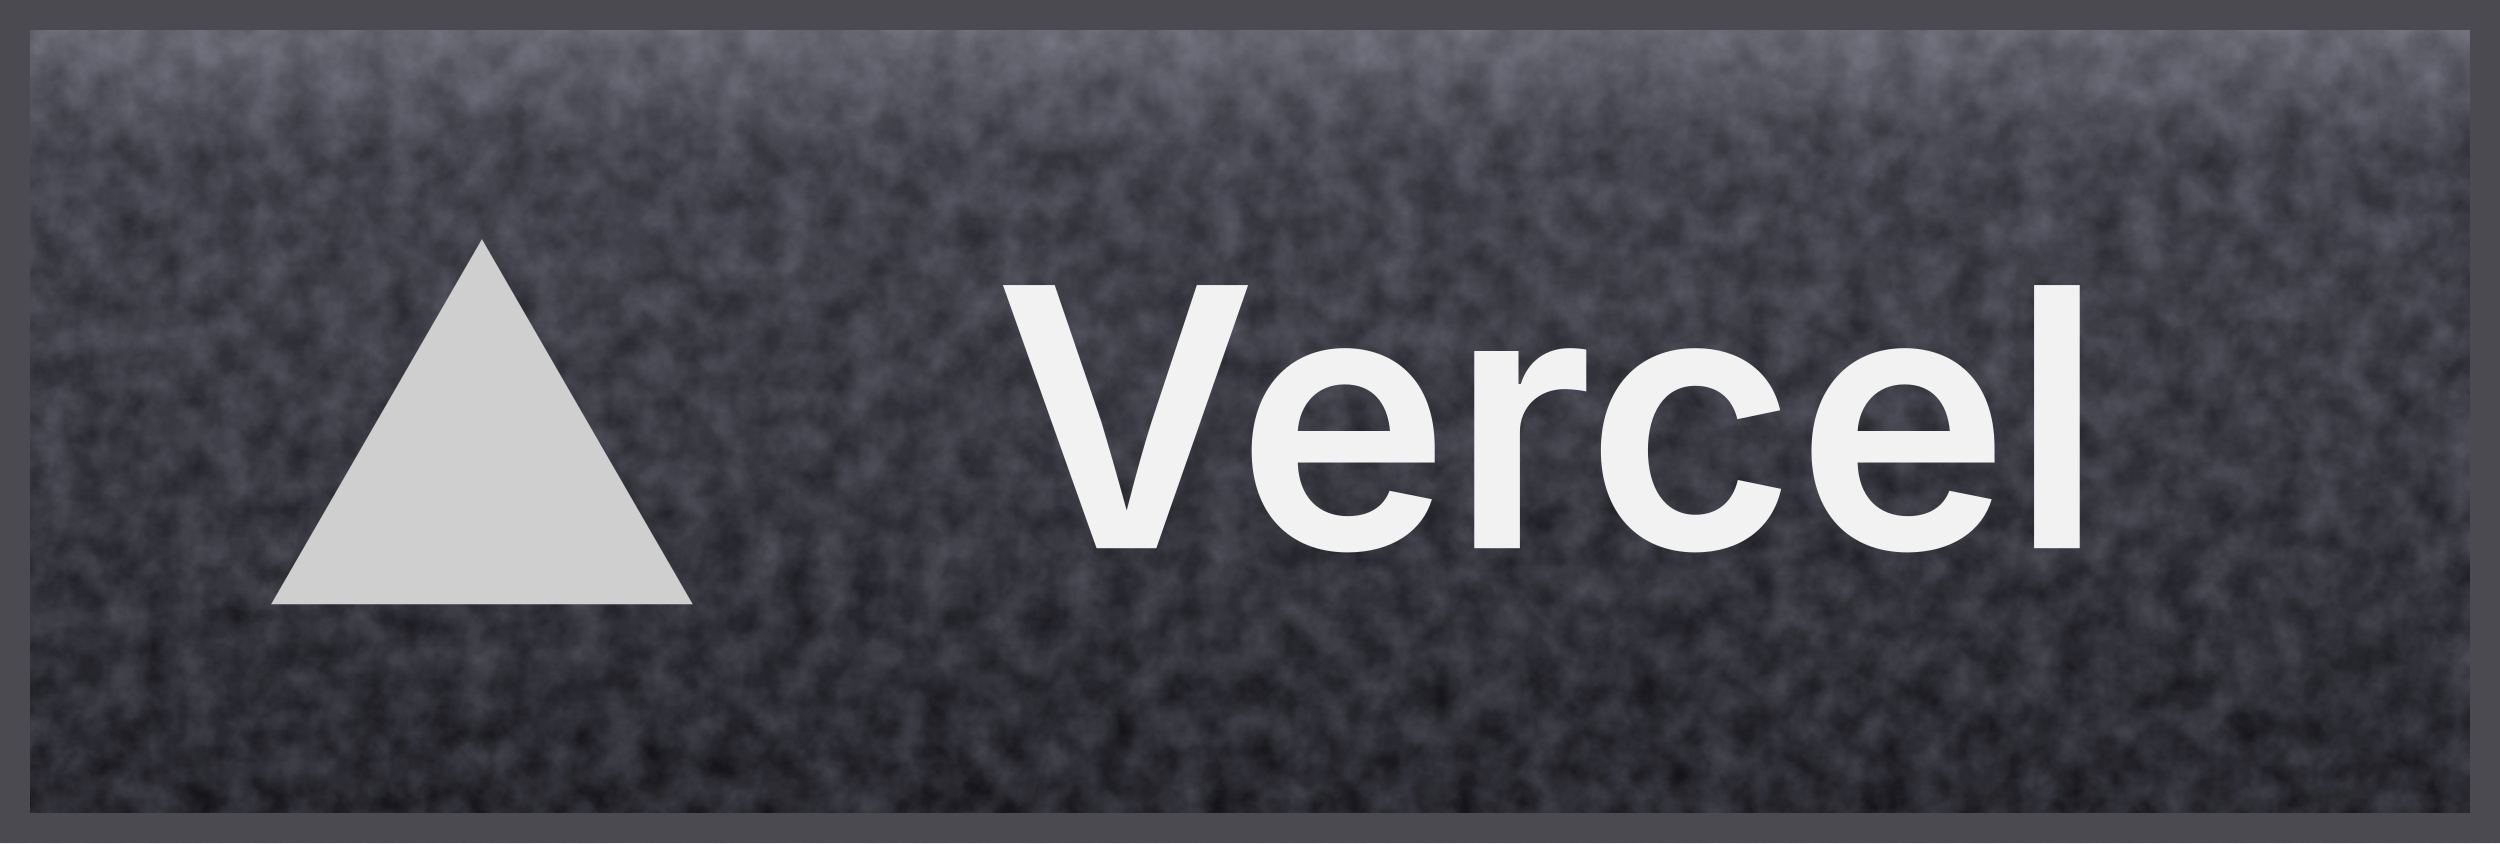
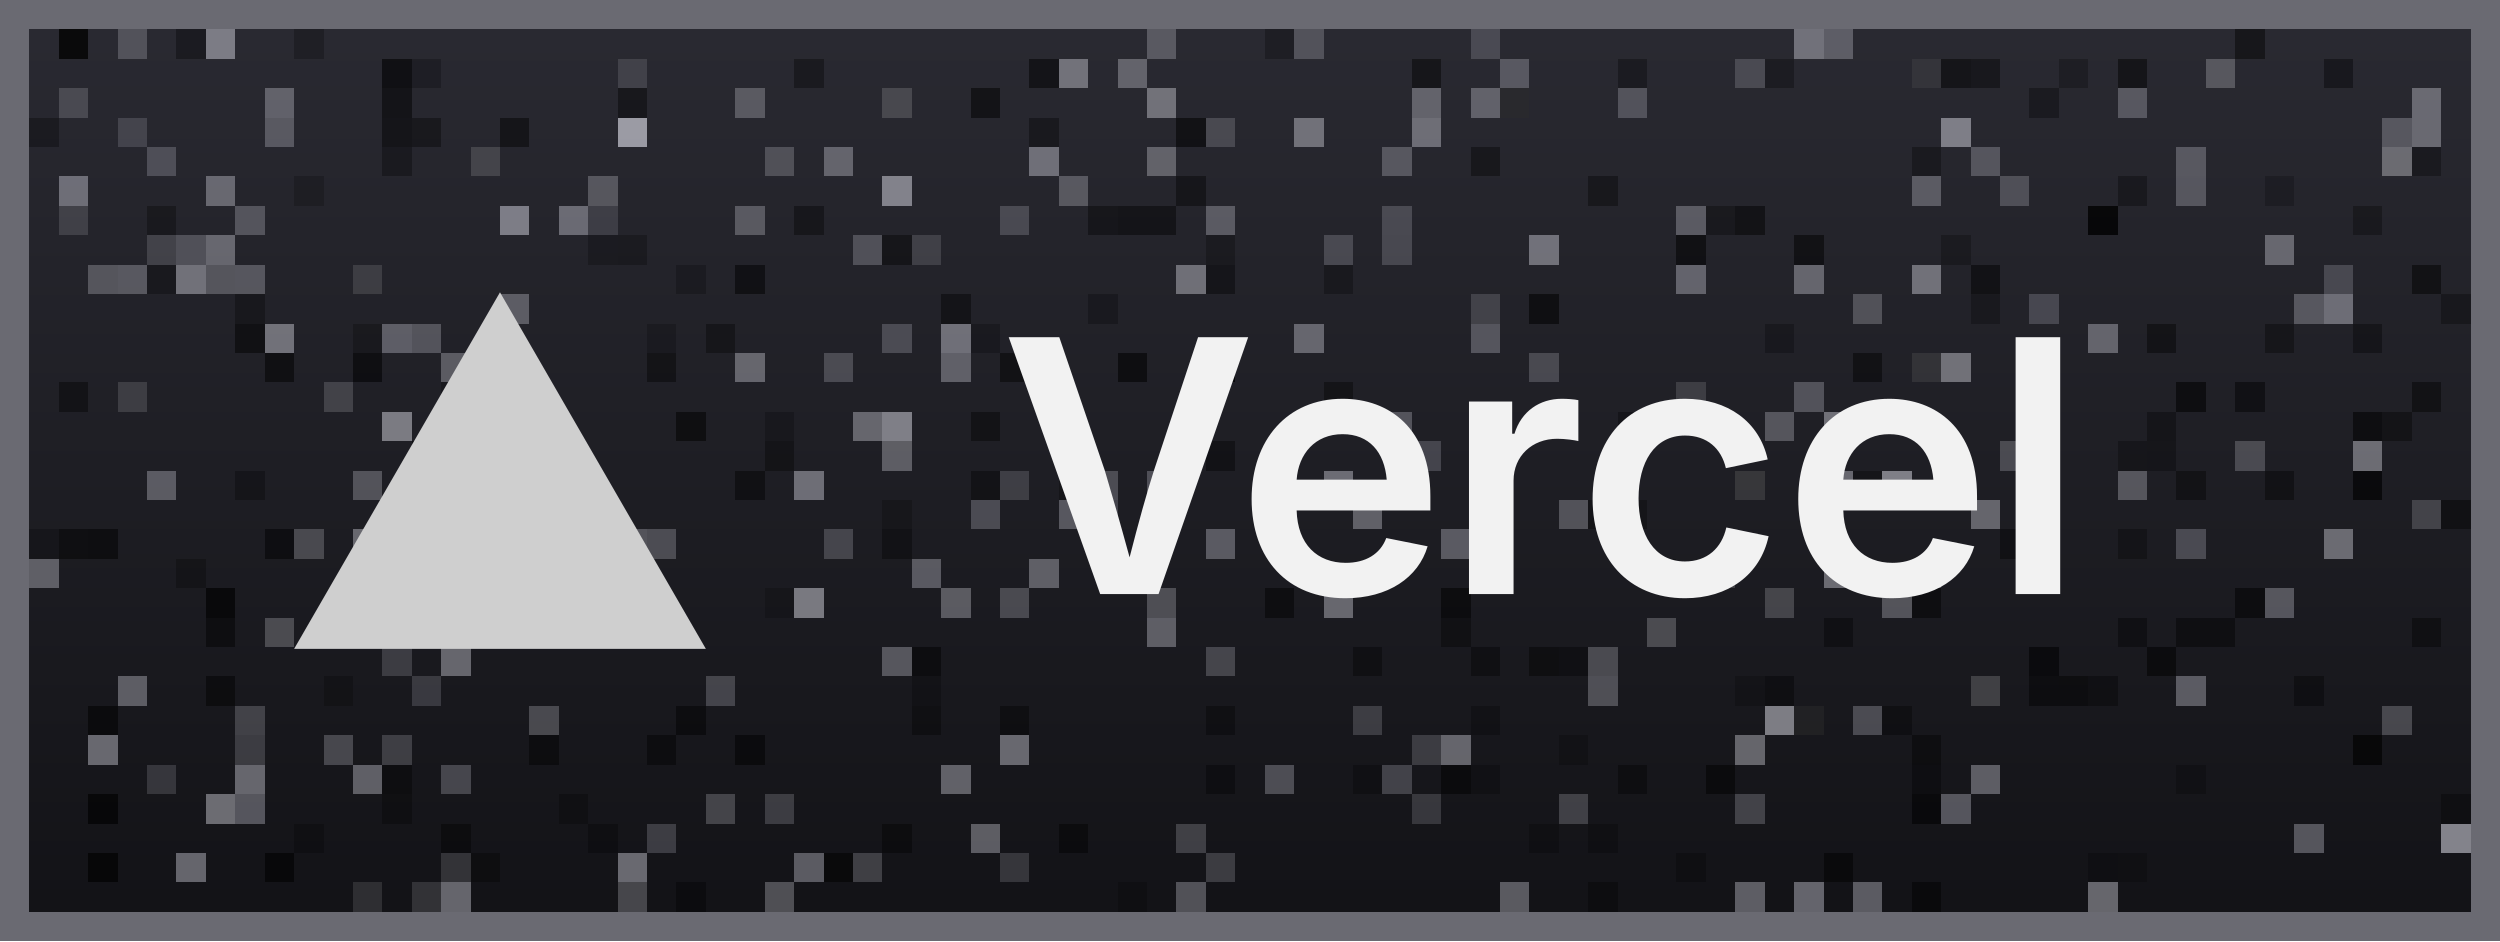
- <svg xmlns="http://www.w3.org/2000/svg" width="83" height="28" viewBox="0 0 83 28" role="img" aria-label="Vercel">
+ <svg xmlns="http://www.w3.org/2000/svg" width="85" height="32" viewBox="0 0 85 32" role="img" aria-label="Vercel">
  <defs>
    <linearGradient id="pt" x1="0" y1="0" x2="0" y2="1">
-       <stop offset="0" stop-color="#5a5a64" />
-       <stop offset="0.18" stop-color="#2a2a32" />
-       <stop offset="0.55" stop-color="#1e1e24" />
-       <stop offset="1" stop-color="#08080a" />
+       <stop offset="0" stop-color="#2a2a32" />
+       <stop offset="1" stop-color="#121216" />
    </linearGradient>
-     <filter id="gn" x="0" y="0" width="1" height="1" filterUnits="objectBoundingBox" primitiveUnits="userSpaceOnUse" color-interpolation-filters="sRGB">
-       <feTurbulence type="fractalNoise" baseFrequency="0.85" numOctaves="4" seed="4" stitchTiles="stitch" result="n" />
-       <feColorMatrix type="matrix" values="0 0 0 0 0.78  0 0 0 0 0.78  0 0 0 0 0.82  0 0 0 0.45 0" in="n" result="g" />
-       <feBlend in="SourceGraphic" in2="g" mode="overlay" />
-     </filter>
+     <clipPath id="face">
+       <rect x="0" y="0" width="85" height="32" />
+     </clipPath>
  </defs>
-   <rect x="0" y="0" width="83" height="28" shape-rendering="crispEdges" fill="url(#pt)" filter="url(#gn)" />
-   <rect x="0.5" y="0.5" width="82" height="27" fill="none" stroke="#4a4a50" shape-rendering="crispEdges" />
-   <g transform="translate(9.00 7.00) scale(0.5833)" fill="#cfcfcf">
+   <g clip-path="url(#face)" shape-rendering="crispEdges">
+     <rect x="0" y="0" width="85" height="32" fill="url(#pt)" />
+     <rect x="7" y="21" width="1" height="1" fill="#000000" opacity="0.46" />
+     <rect x="64" y="20" width="1" height="1" fill="#c8c8d2" opacity="0.33" />
+     <rect x="15" y="13" width="1" height="1" fill="#000000" opacity="0.22" />
+     <rect x="4" y="0" width="1" height="1" fill="#c8c8d2" opacity="0.33" />
+     <rect x="15" y="14" width="1" height="1" fill="#c8c8d2" opacity="0.41" />
+     <rect x="27" y="29" width="1" height="1" fill="#c8c8d2" opacity="0.25" />
+     <rect x="38" y="12" width="1" height="1" fill="#000000" opacity="0.56" />
+     <rect x="54" y="22" width="1" height="1" fill="#c8c8d2" opacity="0.28" />
+     <rect x="49" y="0" width="1" height="1" fill="#c8c8d2" opacity="0.37" />
+     <rect x="45" y="0" width="1" height="1" fill="#000000" opacity="0.44" />
+     <rect x="47" y="7" width="1" height="1" fill="#c8c8d2" opacity="0.23" />
+     <rect x="41" y="18" width="1" height="1" fill="#c8c8d2" opacity="0.36" />
+     <rect x="39" y="7" width="1" height="1" fill="#000000" opacity="0.44" />
+     <rect x="9" y="12" width="1" height="1" fill="#000000" opacity="0.50" />
+     <rect x="45" y="16" width="1" height="1" fill="#c8c8d2" opacity="0.27" />
+     <rect x="66" y="4" width="1" height="1" fill="#c8c8d2" opacity="0.40" />
+     <rect x="35" y="0" width="1" height="1" fill="#c8c8d2" opacity="0.45" />
+     <rect x="8" y="7" width="1" height="1" fill="#c8c8d2" opacity="0.29" />
+     <rect x="67" y="10" width="1" height="1" fill="#000000" opacity="0.26" />
+     <rect x="65" y="27" width="1" height="1" fill="#000000" opacity="0.55" />
+     <rect x="45" y="8" width="1" height="1" fill="#c8c8d2" opacity="0.23" />
+     <rect x="46" y="24" width="1" height="1" fill="#c8c8d2" opacity="0.21" />
+     <rect x="57" y="8" width="1" height="1" fill="#000000" opacity="0.53" />
+     <rect x="21" y="2" width="1" height="1" fill="#c8c8d2" opacity="0.16" />
+     <rect x="8" y="0" width="1" height="1" fill="#000000" opacity="0.38" />
+     <rect x="49" y="20" width="1" height="1" fill="#000000" opacity="0.52" />
+     <rect x="7" y="1" width="1" height="1" fill="#c8c8d2" opacity="0.29" />
+     <rect x="65" y="9" width="1" height="1" fill="#c8c8d2" opacity="0.47" />
+     <rect x="50" y="24" width="1" height="1" fill="#000000" opacity="0.25" />
+     <rect x="5" y="26" width="1" height="1" fill="#c8c8d2" opacity="0.18" />
+     <rect x="10" y="6" width="1" height="1" fill="#000000" opacity="0.20" />
+     <rect x="6" y="1" width="1" height="1" fill="#000000" opacity="0.33" />
+     <rect x="32" y="11" width="1" height="1" fill="#c8c8d2" opacity="0.47" />
+     <rect x="10" y="18" width="1" height="1" fill="#c8c8d2" opacity="0.26" />
+     <rect x="54" y="23" width="1" height="1" fill="#c8c8d2" opacity="0.31" />
+     <rect x="74" y="13" width="1" height="1" fill="#000000" opacity="0.56" />
+     <rect x="22" y="28" width="1" height="1" fill="#c8c8d2" opacity="0.23" />
+     <rect x="43" y="20" width="1" height="1" fill="#000000" opacity="0.48" />
+     <rect x="51" y="30" width="1" height="1" fill="#c8c8d2" opacity="0.39" />
+     <rect x="29" y="14" width="1" height="1" fill="#c8c8d2" opacity="0.42" />
+     <rect x="74" y="21" width="1" height="1" fill="#000000" opacity="0.42" />
+     <rect x="41" y="12" width="1" height="1" fill="#000000" opacity="0.23" />
+     <rect x="0" y="18" width="1" height="1" fill="#000000" opacity="0.45" />
+     <rect x="8" y="11" width="1" height="1" fill="#000000" opacity="0.49" />
+     <rect x="4" y="4" width="1" height="1" fill="#c8c8d2" opacity="0.18" />
+     <rect x="29" y="8" width="1" height="1" fill="#c8c8d2" opacity="0.27" />
+     <rect x="17" y="10" width="1" height="1" fill="#c8c8d2" opacity="0.35" />
+     <rect x="1" y="4" width="1" height="1" fill="#000000" opacity="0.31" />
+     <rect x="71" y="23" width="1" height="1" fill="#000000" opacity="0.35" />
+     <rect x="3" y="24" width="1" height="1" fill="#000000" opacity="0.54" />
+     <rect x="41" y="12" width="1" height="1" fill="#000000" opacity="0.37" />
+     <rect x="50" y="5" width="1" height="1" fill="#000000" opacity="0.38" />
+     <rect x="12" y="16" width="1" height="1" fill="#c8c8d2" opacity="0.31" />
+     <rect x="39" y="5" width="1" height="1" fill="#c8c8d2" opacity="0.37" />
+     <rect x="21" y="19" width="1" height="1" fill="#000000" opacity="0.53" />
+     <rect x="18" y="15" width="1" height="1" fill="#c8c8d2" opacity="0.36" />
+     <rect x="13" y="4" width="1" height="1" fill="#000000" opacity="0.45" />
+     <rect x="47" y="5" width="1" height="1" fill="#c8c8d2" opacity="0.30" />
+     <rect x="7" y="20" width="1" height="1" fill="#000000" opacity="0.42" />
+     <rect x="9" y="11" width="1" height="1" fill="#c8c8d2" opacity="0.48" />
+     <rect x="26" y="27" width="1" height="1" fill="#c8c8d2" opacity="0.22" />
+     <rect x="69" y="3" width="1" height="1" fill="#000000" opacity="0.33" />
+     <rect x="21" y="4" width="1" height="1" fill="#c8c8d2" opacity="0.28" />
+     <rect x="41" y="22" width="1" height="1" fill="#c8c8d2" opacity="0.25" />
+     <rect x="12" y="30" width="1" height="1" fill="#000000" opacity="0.37" />
+     <rect x="19" y="27" width="1" height="1" fill="#000000" opacity="0.25" />
+     <rect x="63" y="16" width="1" height="1" fill="#000000" opacity="0.31" />
+     <rect x="31" y="31" width="1" height="1" fill="#c8c8d2" opacity="0.40" />
+     <rect x="3" y="27" width="1" height="1" fill="#000000" opacity="0.38" />
+     <rect x="13" y="26" width="1" height="1" fill="#000000" opacity="0.38" />
+     <rect x="59" y="25" width="1" height="1" fill="#000000" opacity="0.25" />
+     <rect x="17" y="4" width="1" height="1" fill="#000000" opacity="0.46" />
+     <rect x="21" y="4" width="1" height="1" fill="#c8c8d2" opacity="0.29" />
+     <rect x="26" y="15" width="1" height="1" fill="#000000" opacity="0.35" />
+     <rect x="79" y="9" width="1" height="1" fill="#c8c8d2" opacity="0.23" />
+     <rect x="69" y="12" width="1" height="1" fill="#000000" opacity="0.51" />
+     <rect x="78" y="23" width="1" height="1" fill="#000000" opacity="0.36" />
+     <rect x="14" y="18" width="1" height="1" fill="#c8c8d2" opacity="0.41" />
+     <rect x="62" y="16" width="1" height="1" fill="#c8c8d2" opacity="0.43" />
+     <rect x="35" y="4" width="1" height="1" fill="#000000" opacity="0.35" />
+     <rect x="13" y="2" width="1" height="1" fill="#000000" opacity="0.28" />
+     <rect x="52" y="8" width="1" height="1" fill="#c8c8d2" opacity="0.47" />
+     <rect x="15" y="17" width="1" height="1" fill="#000000" opacity="0.42" />
+     <rect x="3" y="9" width="1" height="1" fill="#c8c8d2" opacity="0.30" />
+     <rect x="31" y="23" width="1" height="1" fill="#000000" opacity="0.24" />
+     <rect x="64" y="24" width="1" height="1" fill="#000000" opacity="0.33" />
+     <rect x="5" y="9" width="1" height="1" fill="#000000" opacity="0.28" />
+     <rect x="80" y="15" width="1" height="1" fill="#c8c8d2" opacity="0.46" />
+     <rect x="6" y="0" width="1" height="1" fill="#c8c8d2" opacity="0.34" />
+     <rect x="15" y="30" width="1" height="1" fill="#c8c8d2" opacity="0.17" />
+     <rect x="72" y="15" width="1" height="1" fill="#000000" opacity="0.28" />
+     <rect x="25" y="12" width="1" height="1" fill="#c8c8d2" opacity="0.41" />
+     <rect x="14" y="2" width="1" height="1" fill="#000000" opacity="0.24" />
+     <rect x="25" y="3" width="1" height="1" fill="#c8c8d2" opacity="0.31" />
+     <rect x="13" y="27" width="1" height="1" fill="#000000" opacity="0.29" />
+     <rect x="51" y="3" width="1" height="1" fill="#c8c8d2" opacity="0.23" />
+     <rect x="60" y="23" width="1" height="1" fill="#000000" opacity="0.38" />
+     <rect x="57" y="29" width="1" height="1" fill="#000000" opacity="0.25" />
+     <rect x="78" y="28" width="1" height="1" fill="#c8c8d2" opacity="0.36" />
+     <rect x="34" y="0" width="1" height="1" fill="#c8c8d2" opacity="0.35" />
+     <rect x="2" y="18" width="1" height="1" fill="#000000" opacity="0.47" />
+     <rect x="31" y="24" width="1" height="1" fill="#000000" opacity="0.35" />
+     <rect x="71" y="11" width="1" height="1" fill="#c8c8d2" opacity="0.40" />
+     <rect x="51" y="3" width="1" height="1" fill="#000000" opacity="0.46" />
+     <rect x="48" y="15" width="1" height="1" fill="#c8c8d2" opacity="0.23" />
+     <rect x="9" y="29" width="1" height="1" fill="#000000" opacity="0.38" />
+     <rect x="64" y="16" width="1" height="1" fill="#c8c8d2" opacity="0.41" />
+     <rect x="16" y="29" width="1" height="1" fill="#000000" opacity="0.32" />
+     <rect x="10" y="1" width="1" height="1" fill="#000000" opacity="0.24" />
+     <rect x="17" y="20" width="1" height="1" fill="#000000" opacity="0.49" />
+     <rect x="7" y="20" width="1" height="1" fill="#000000" opacity="0.43" />
+     <rect x="57" y="7" width="1" height="1" fill="#c8c8d2" opacity="0.33" />
+     <rect x="60" y="24" width="1" height="1" fill="#c8c8d2" opacity="0.37" />
+     <rect x="31" y="19" width="1" height="1" fill="#c8c8d2" opacity="0.36" />
+     <rect x="76" y="20" width="1" height="1" fill="#000000" opacity="0.50" />
+     <rect x="66" y="31" width="1" height="1" fill="#000000" opacity="0.27" />
+     <rect x="32" y="12" width="1" height="1" fill="#c8c8d2" opacity="0.38" />
+     <rect x="9" y="21" width="1" height="1" fill="#c8c8d2" opacity="0.28" />
+     <rect x="54" y="28" width="1" height="1" fill="#000000" opacity="0.23" />
+     <rect x="62" y="1" width="1" height="1" fill="#c8c8d2" opacity="0.33" />
+     <rect x="64" y="16" width="1" height="1" fill="#c8c8d2" opacity="0.27" />
+     <rect x="7" y="23" width="1" height="1" fill="#000000" opacity="0.48" />
+     <rect x="22" y="25" width="1" height="1" fill="#000000" opacity="0.42" />
+     <rect x="48" y="2" width="1" height="1" fill="#000000" opacity="0.45" />
+     <rect x="26" y="14" width="1" height="1" fill="#000000" opacity="0.22" />
+     <rect x="9" y="29" width="1" height="1" fill="#000000" opacity="0.32" />
+     <rect x="21" y="4" width="1" height="1" fill="#c8c8d2" opacity="0.45" />
+     <rect x="7" y="6" width="1" height="1" fill="#c8c8d2" opacity="0.41" />
+     <rect x="4" y="23" width="1" height="1" fill="#c8c8d2" opacity="0.39" />
+     <rect x="74" y="16" width="1" height="1" fill="#000000" opacity="0.38" />
+     <rect x="59" y="16" width="1" height="1" fill="#c8c8d2" opacity="0.44" />
+     <rect x="22" y="21" width="1" height="1" fill="#000000" opacity="0.20" />
+     <rect x="39" y="16" width="1" height="1" fill="#c8c8d2" opacity="0.29" />
+     <rect x="72" y="3" width="1" height="1" fill="#c8c8d2" opacity="0.30" />
+     <rect x="25" y="25" width="1" height="1" fill="#000000" opacity="0.51" />
+     <rect x="3" y="25" width="1" height="1" fill="#c8c8d2" opacity="0.46" />
+     <rect x="41" y="7" width="1" height="1" fill="#c8c8d2" opacity="0.33" />
+     <rect x="49" y="26" width="1" height="1" fill="#000000" opacity="0.50" />
+     <rect x="0" y="7" width="1" height="1" fill="#c8c8d2" opacity="0.31" />
+     <rect x="77" y="6" width="1" height="1" fill="#000000" opacity="0.21" />
+     <rect x="26" y="0" width="1" height="1" fill="#c8c8d2" opacity="0.33" />
+     <rect x="38" y="2" width="1" height="1" fill="#c8c8d2" opacity="0.37" />
+     <rect x="65" y="12" width="1" height="1" fill="#c8c8d2" opacity="0.22" />
+     <rect x="41" y="4" width="1" height="1" fill="#c8c8d2" opacity="0.21" />
+     <rect x="35" y="2" width="1" height="1" fill="#000000" opacity="0.51" />
+     <rect x="39" y="1" width="1" height="1" fill="#c8c8d2" opacity="0.30" />
+     <rect x="19" y="16" width="1" height="1" fill="#c8c8d2" opacity="0.41" />
+     <rect x="14" y="15" width="1" height="1" fill="#000000" opacity="0.49" />
+     <rect x="9" y="18" width="1" height="1" fill="#000000" opacity="0.21" />
+     <rect x="45" y="20" width="1" height="1" fill="#c8c8d2" opacity="0.44" />
+     <rect x="12" y="11" width="1" height="1" fill="#000000" opacity="0.24" />
+     <rect x="26" y="31" width="1" height="1" fill="#c8c8d2" opacity="0.45" />
+     <rect x="60" y="24" width="1" height="1" fill="#c8c8d2" opacity="0.32" />
+     <rect x="2" y="7" width="1" height="1" fill="#c8c8d2" opacity="0.17" />
+     <rect x="60" y="14" width="1" height="1" fill="#c8c8d2" opacity="0.32" />
+     <rect x="71" y="30" width="1" height="1" fill="#c8c8d2" opacity="0.46" />
+     <rect x="55" y="26" width="1" height="1" fill="#000000" opacity="0.36" />
+     <rect x="52" y="12" width="1" height="1" fill="#c8c8d2" opacity="0.24" />
+     <rect x="37" y="10" width="1" height="1" fill="#000000" opacity="0.25" />
+     <rect x="33" y="28" width="1" height="1" fill="#c8c8d2" opacity="0.40" />
+     <rect x="79" y="31" width="1" height="1" fill="#c8c8d2" opacity="0.42" />
+     <rect x="3" y="27" width="1" height="1" fill="#000000" opacity="0.43" />
+     <rect x="34" y="25" width="1" height="1" fill="#c8c8d2" opacity="0.46" />
+     <rect x="12" y="12" width="1" height="1" fill="#000000" opacity="0.55" />
+     <rect x="2" y="3" width="1" height="1" fill="#c8c8d2" opacity="0.21" />
+     <rect x="0" y="22" width="1" height="1" fill="#c8c8d2" opacity="0.38" />
+     <rect x="55" y="2" width="1" height="1" fill="#000000" opacity="0.32" />
+     <rect x="27" y="20" width="1" height="1" fill="#000000" opacity="0.51" />
+     <rect x="13" y="31" width="1" height="1" fill="#c8c8d2" opacity="0.36" />
+     <rect x="46" y="17" width="1" height="1" fill="#c8c8d2" opacity="0.39" />
+     <rect x="8" y="10" width="1" height="1" fill="#000000" opacity="0.29" />
+     <rect x="7" y="27" width="1" height="1" fill="#c8c8d2" opacity="0.34" />
+     <rect x="28" y="5" width="1" height="1" fill="#c8c8d2" opacity="0.38" />
+     <rect x="76" y="15" width="1" height="1" fill="#c8c8d2" opacity="0.26" />
+     <rect x="80" y="16" width="1" height="1" fill="#000000" opacity="0.23" />
+     <rect x="82" y="13" width="1" height="1" fill="#000000" opacity="0.44" />
+     <rect x="59" y="30" width="1" height="1" fill="#c8c8d2" opacity="0.41" />
+     <rect x="73" y="15" width="1" height="1" fill="#000000" opacity="0.29" />
+     <rect x="74" y="18" width="1" height="1" fill="#c8c8d2" opacity="0.27" />
+     <rect x="66" y="16" width="1" height="1" fill="#c8c8d2" opacity="0.28" />
+     <rect x="79" y="2" width="1" height="1" fill="#000000" opacity="0.24" />
+     <rect x="62" y="19" width="1" height="1" fill="#c8c8d2" opacity="0.46" />
+     <rect x="53" y="27" width="1" height="1" fill="#c8c8d2" opacity="0.24" />
+     <rect x="32" y="10" width="1" height="1" fill="#000000" opacity="0.42" />
+     <rect x="65" y="19" width="1" height="1" fill="#c8c8d2" opacity="0.25" />
+     <rect x="33" y="3" width="1" height="1" fill="#000000" opacity="0.50" />
+     <rect x="44" y="11" width="1" height="1" fill="#c8c8d2" opacity="0.41" />
+     <rect x="2" y="1" width="1" height="1" fill="#000000" opacity="0.52" />
+     <rect x="14" y="11" width="1" height="1" fill="#c8c8d2" opacity="0.30" />
+     <rect x="82" y="17" width="1" height="1" fill="#c8c8d2" opacity="0.22" />
+     <rect x="80" y="25" width="1" height="1" fill="#000000" opacity="0.40" />
+     <rect x="63" y="12" width="1" height="1" fill="#000000" opacity="0.46" />
+     <rect x="28" y="12" width="1" height="1" fill="#c8c8d2" opacity="0.25" />
+     <rect x="40" y="6" width="1" height="1" fill="#000000" opacity="0.40" />
+     <rect x="41" y="29" width="1" height="1" fill="#c8c8d2" opacity="0.22" />
+     <rect x="80" y="25" width="1" height="1" fill="#000000" opacity="0.45" />
+     <rect x="39" y="20" width="1" height="1" fill="#000000" opacity="0.43" />
+     <rect x="74" y="26" width="1" height="1" fill="#000000" opacity="0.22" />
+     <rect x="21" y="8" width="1" height="1" fill="#000000" opacity="0.25" />
+     <rect x="72" y="2" width="1" height="1" fill="#000000" opacity="0.47" />
+     <rect x="79" y="2" width="1" height="1" fill="#000000" opacity="0.20" />
+     <rect x="40" y="4" width="1" height="1" fill="#000000" opacity="0.55" />
+     <rect x="59" y="27" width="1" height="1" fill="#c8c8d2" opacity="0.25" />
+     <rect x="21" y="30" width="1" height="1" fill="#c8c8d2" opacity="0.28" />
+     <rect x="72" y="18" width="1" height="1" fill="#000000" opacity="0.30" />
+     <rect x="77" y="16" width="1" height="1" fill="#000000" opacity="0.39" />
+     <rect x="74" y="5" width="1" height="1" fill="#c8c8d2" opacity="0.31" />
+     <rect x="72" y="29" width="1" height="1" fill="#000000" opacity="0.22" />
+     <rect x="43" y="26" width="1" height="1" fill="#c8c8d2" opacity="0.31" />
+     <rect x="36" y="16" width="1" height="1" fill="#000000" opacity="0.28" />
+     <rect x="84" y="1" width="1" height="1" fill="#000000" opacity="0.40" />
+     <rect x="82" y="9" width="1" height="1" fill="#000000" opacity="0.28" />
+     <rect x="15" y="31" width="1" height="1" fill="#000000" opacity="0.41" />
+     <rect x="46" y="26" width="1" height="1" fill="#000000" opacity="0.27" />
+     <rect x="19" y="7" width="1" height="1" fill="#c8c8d2" opacity="0.43" />
+     <rect x="58" y="19" width="1" height="1" fill="#c8c8d2" opacity="0.43" />
+     <rect x="76" y="31" width="1" height="1" fill="#c8c8d2" opacity="0.43" />
+     <rect x="12" y="18" width="1" height="1" fill="#c8c8d2" opacity="0.44" />
+     <rect x="42" y="31" width="1" height="1" fill="#c8c8d2" opacity="0.44" />
+     <rect x="77" y="20" width="1" height="1" fill="#c8c8d2" opacity="0.34" />
+     <rect x="36" y="31" width="1" height="1" fill="#c8c8d2" opacity="0.44" />
+     <rect x="63" y="30" width="1" height="1" fill="#c8c8d2" opacity="0.40" />
+     <rect x="16" y="5" width="1" height="1" fill="#000000" opacity="0.49" />
+     <rect x="75" y="2" width="1" height="1" fill="#000000" opacity="0.55" />
+     <rect x="67" y="9" width="1" height="1" fill="#000000" opacity="0.48" />
+     <rect x="75" y="21" width="1" height="1" fill="#000000" opacity="0.41" />
+     <rect x="30" y="3" width="1" height="1" fill="#c8c8d2" opacity="0.24" />
+     <rect x="82" y="3" width="1" height="1" fill="#c8c8d2" opacity="0.41" />
+     <rect x="14" y="23" width="1" height="1" fill="#c8c8d2" opacity="0.19" />
+     <rect x="7" y="27" width="1" height="1" fill="#c8c8d2" opacity="0.46" />
+     <rect x="7" y="27" width="1" height="1" fill="#000000" opacity="0.21" />
+     <rect x="50" y="22" width="1" height="1" fill="#000000" opacity="0.37" />
+     <rect x="31" y="8" width="1" height="1" fill="#c8c8d2" opacity="0.17" />
+     <rect x="74" y="6" width="1" height="1" fill="#c8c8d2" opacity="0.30" />
+     <rect x="17" y="7" width="1" height="1" fill="#c8c8d2" opacity="0.34" />
+     <rect x="61" y="30" width="1" height="1" fill="#c8c8d2" opacity="0.45" />
+     <rect x="36" y="28" width="1" height="1" fill="#000000" opacity="0.45" />
+     <rect x="7" y="8" width="1" height="1" fill="#c8c8d2" opacity="0.22" />
+     <rect x="61" y="24" width="1" height="1" fill="#c8c8d2" opacity="0.27" />
+     <rect x="45" y="16" width="1" height="1" fill="#c8c8d2" opacity="0.26" />
+     <rect x="56" y="21" width="1" height="1" fill="#c8c8d2" opacity="0.28" />
+     <rect x="2" y="1" width="1" height="1" fill="#000000" opacity="0.51" />
+     <rect x="16" y="5" width="1" height="1" fill="#c8c8d2" opacity="0.27" />
+     <rect x="65" y="2" width="1" height="1" fill="#c8c8d2" opacity="0.18" />
+     <rect x="1" y="0" width="1" height="1" fill="#000000" opacity="0.54" />
+     <rect x="81" y="24" width="1" height="1" fill="#c8c8d2" opacity="0.27" />
+     <rect x="33" y="14" width="1" height="1" fill="#000000" opacity="0.40" />
+     <rect x="27" y="16" width="1" height="1" fill="#c8c8d2" opacity="0.47" />
+     <rect x="62" y="21" width="1" height="1" fill="#000000" opacity="0.37" />
+     <rect x="21" y="18" width="1" height="1" fill="#c8c8d2" opacity="0.32" />
+     <rect x="0" y="30" width="1" height="1" fill="#c8c8d2" opacity="0.22" />
+     <rect x="9" y="3" width="1" height="1" fill="#c8c8d2" opacity="0.36" />
+     <rect x="81" y="4" width="1" height="1" fill="#c8c8d2" opacity="0.30" />
+     <rect x="23" y="14" width="1" height="1" fill="#000000" opacity="0.53" />
+     <rect x="21" y="3" width="1" height="1" fill="#000000" opacity="0.41" />
+     <rect x="20" y="20" width="1" height="1" fill="#000000" opacity="0.27" />
+     <rect x="23" y="30" width="1" height="1" fill="#000000" opacity="0.35" />
+     <rect x="27" y="2" width="1" height="1" fill="#000000" opacity="0.35" />
+     <rect x="32" y="20" width="1" height="1" fill="#c8c8d2" opacity="0.37" />
+     <rect x="16" y="14" width="1" height="1" fill="#000000" opacity="0.31" />
+     <rect x="65" y="6" width="1" height="1" fill="#c8c8d2" opacity="0.33" />
+     <rect x="13" y="22" width="1" height="1" fill="#c8c8d2" opacity="0.20" />
+     <rect x="65" y="5" width="1" height="1" fill="#000000" opacity="0.32" />
+     <rect x="72" y="31" width="1" height="1" fill="#c8c8d2" opacity="0.45" />
+     <rect x="58" y="26" width="1" height="1" fill="#000000" opacity="0.51" />
+     <rect x="49" y="18" width="1" height="1" fill="#c8c8d2" opacity="0.36" />
+     <rect x="17" y="18" width="1" height="1" fill="#c8c8d2" opacity="0.48" />
+     <rect x="84" y="10" width="1" height="1" fill="#000000" opacity="0.47" />
+     <rect x="9" y="18" width="1" height="1" fill="#000000" opacity="0.35" />
+     <rect x="54" y="6" width="1" height="1" fill="#000000" opacity="0.36" />
+     <rect x="61" y="24" width="1" height="1" fill="#000000" opacity="0.54" />
+     <rect x="30" y="14" width="1" height="1" fill="#c8c8d2" opacity="0.20" />
+     <rect x="73" y="11" width="1" height="1" fill="#000000" opacity="0.42" />
+     <rect x="52" y="10" width="1" height="1" fill="#000000" opacity="0.55" />
+     <rect x="61" y="1" width="1" height="1" fill="#c8c8d2" opacity="0.45" />
+     <rect x="34" y="7" width="1" height="1" fill="#c8c8d2" opacity="0.23" />
+     <rect x="14" y="30" width="1" height="1" fill="#c8c8d2" opacity="0.17" />
+     <rect x="15" y="30" width="1" height="1" fill="#c8c8d2" opacity="0.34" />
+     <rect x="66" y="27" width="1" height="1" fill="#c8c8d2" opacity="0.36" />
+     <rect x="3" y="18" width="1" height="1" fill="#000000" opacity="0.50" />
+     <rect x="2" y="13" width="1" height="1" fill="#000000" opacity="0.40" />
+     <rect x="41" y="24" width="1" height="1" fill="#000000" opacity="0.33" />
+     <rect x="65" y="30" width="1" height="1" fill="#000000" opacity="0.47" />
+     <rect x="46" y="22" width="1" height="1" fill="#000000" opacity="0.36" />
+     <rect x="69" y="16" width="1" height="1" fill="#000000" opacity="0.24" />
+     <rect x="13" y="11" width="1" height="1" fill="#c8c8d2" opacity="0.36" />
+     <rect x="83" y="27" width="1" height="1" fill="#000000" opacity="0.30" />
+     <rect x="12" y="26" width="1" height="1" fill="#c8c8d2" opacity="0.41" />
+     <rect x="15" y="22" width="1" height="1" fill="#c8c8d2" opacity="0.44" />
+     <rect x="61" y="9" width="1" height="1" fill="#c8c8d2" opacity="0.40" />
+     <rect x="12" y="9" width="1" height="1" fill="#c8c8d2" opacity="0.39" />
+     <rect x="13" y="2" width="1" height="1" fill="#000000" opacity="0.43" />
+     <rect x="50" y="1" width="1" height="1" fill="#c8c8d2" opacity="0.21" />
+     <rect x="12" y="20" width="1" height="1" fill="#c8c8d2" opacity="0.24" />
+     <rect x="83" y="17" width="1" height="1" fill="#000000" opacity="0.42" />
+     <rect x="9" y="4" width="1" height="1" fill="#c8c8d2" opacity="0.31" />
+     <rect x="53" y="17" width="1" height="1" fill="#c8c8d2" opacity="0.44" />
+     <rect x="48" y="3" width="1" height="1" fill="#c8c8d2" opacity="0.37" />
+     <rect x="13" y="5" width="1" height="1" fill="#000000" opacity="0.31" />
+     <rect x="59" y="23" width="1" height="1" fill="#000000" opacity="0.21" />
+     <rect x="33" y="11" width="1" height="1" fill="#000000" opacity="0.23" />
+     <rect x="65" y="26" width="1" height="1" fill="#000000" opacity="0.34" />
+     <rect x="60" y="2" width="1" height="1" fill="#000000" opacity="0.29" />
+     <rect x="67" y="2" width="1" height="1" fill="#000000" opacity="0.39" />
+     <rect x="67" y="23" width="1" height="1" fill="#c8c8d2" opacity="0.46" />
+     <rect x="10" y="28" width="1" height="1" fill="#000000" opacity="0.23" />
+     <rect x="44" y="1" width="1" height="1" fill="#c8c8d2" opacity="0.26" />
+     <rect x="12" y="9" width="1" height="1" fill="#000000" opacity="0.38" />
+     <rect x="61" y="8" width="1" height="1" fill="#000000" opacity="0.51" />
+     <rect x="6" y="8" width="1" height="1" fill="#c8c8d2" opacity="0.27" />
+     <rect x="20" y="6" width="1" height="1" fill="#c8c8d2" opacity="0.45" />
+     <rect x="84" y="6" width="1" height="1" fill="#c8c8d2" opacity="0.24" />
+     <rect x="15" y="17" width="1" height="1" fill="#000000" opacity="0.37" />
+     <rect x="22" y="11" width="1" height="1" fill="#000000" opacity="0.21" />
+     <rect x="68" y="0" width="1" height="1" fill="#c8c8d2" opacity="0.41" />
+     <rect x="58" y="7" width="1" height="1" fill="#000000" opacity="0.31" />
+     <rect x="81" y="5" width="1" height="1" fill="#000000" opacity="0.28" />
+     <rect x="45" y="9" width="1" height="1" fill="#000000" opacity="0.28" />
+     <rect x="30" y="14" width="1" height="1" fill="#c8c8d2" opacity="0.46" />
+     <rect x="41" y="9" width="1" height="1" fill="#000000" opacity="0.39" />
+     <rect x="35" y="5" width="1" height="1" fill="#c8c8d2" opacity="0.45" />
+     <rect x="67" y="26" width="1" height="1" fill="#c8c8d2" opacity="0.40" />
+     <rect x="21" y="21" width="1" height="1" fill="#c8c8d2" opacity="0.28" />
+     <rect x="30" y="18" width="1" height="1" fill="#000000" opacity="0.36" />
+     <rect x="80" y="16" width="1" height="1" fill="#000000" opacity="0.55" />
+     <rect x="1" y="19" width="1" height="1" fill="#c8c8d2" opacity="0.39" />
+     <rect x="44" y="0" width="1" height="1" fill="#c8c8d2" opacity="0.43" />
+     <rect x="57" y="13" width="1" height="1" fill="#c8c8d2" opacity="0.17" />
+     <rect x="69" y="22" width="1" height="1" fill="#000000" opacity="0.54" />
+     <rect x="60" y="11" width="1" height="1" fill="#000000" opacity="0.26" />
+     <rect x="78" y="10" width="1" height="1" fill="#c8c8d2" opacity="0.32" />
+     <rect x="39" y="20" width="1" height="1" fill="#c8c8d2" opacity="0.34" />
+     <rect x="30" y="3" width="1" height="1" fill="#c8c8d2" opacity="0.18" />
+     <rect x="56" y="19" width="1" height="1" fill="#000000" opacity="0.31" />
+     <rect x="30" y="15" width="1" height="1" fill="#c8c8d2" opacity="0.37" />
+     <rect x="84" y="17" width="1" height="1" fill="#c8c8d2" opacity="0.25" />
+     <rect x="26" y="5" width="1" height="1" fill="#c8c8d2" opacity="0.26" />
+     <rect x="70" y="31" width="1" height="1" fill="#000000" opacity="0.27" />
+     <rect x="26" y="0" width="1" height="1" fill="#000000" opacity="0.38" />
+     <rect x="43" y="1" width="1" height="1" fill="#000000" opacity="0.26" />
+     <rect x="36" y="2" width="1" height="1" fill="#c8c8d2" opacity="0.46" />
+     <rect x="53" y="22" width="1" height="1" fill="#000000" opacity="0.35" />
+     <rect x="13" y="25" width="1" height="1" fill="#c8c8d2" opacity="0.22" />
+     <rect x="83" y="28" width="1" height="1" fill="#c8c8d2" opacity="0.38" />
+     <rect x="59" y="2" width="1" height="1" fill="#c8c8d2" opacity="0.21" />
+     <rect x="47" y="14" width="1" height="1" fill="#c8c8d2" opacity="0.31" />
+     <rect x="6" y="19" width="1" height="1" fill="#000000" opacity="0.26" />
+     <rect x="80" y="14" width="1" height="1" fill="#000000" opacity="0.55" />
+     <rect x="40" y="9" width="1" height="1" fill="#c8c8d2" opacity="0.46" />
+     <rect x="73" y="14" width="1" height="1" fill="#000000" opacity="0.32" />
+     <rect x="33" y="17" width="1" height="1" fill="#c8c8d2" opacity="0.27" />
+     <rect x="13" y="3" width="1" height="1" fill="#000000" opacity="0.49" />
+     <rect x="81" y="14" width="1" height="1" fill="#000000" opacity="0.37" />
+     <rect x="20" y="28" width="1" height="1" fill="#000000" opacity="0.28" />
+     <rect x="67" y="5" width="1" height="1" fill="#c8c8d2" opacity="0.29" />
+     <rect x="83" y="28" width="1" height="1" fill="#c8c8d2" opacity="0.38" />
+     <rect x="4" y="1" width="1" height="1" fill="#c8c8d2" opacity="0.26" />
+     <rect x="15" y="26" width="1" height="1" fill="#c8c8d2" opacity="0.27" />
+     <rect x="82" y="9" width="1" height="1" fill="#000000" opacity="0.29" />
+     <rect x="31" y="22" width="1" height="1" fill="#000000" opacity="0.47" />
+     <rect x="69" y="10" width="1" height="1" fill="#c8c8d2" opacity="0.23" />
+     <rect x="27" y="20" width="1" height="1" fill="#c8c8d2" opacity="0.47" />
+     <rect x="34" y="12" width="1" height="1" fill="#000000" opacity="0.45" />
+     <rect x="24" y="23" width="1" height="1" fill="#c8c8d2" opacity="0.25" />
+     <rect x="1" y="18" width="1" height="1" fill="#000000" opacity="0.21" />
+     <rect x="70" y="2" width="1" height="1" fill="#000000" opacity="0.25" />
+     <rect x="59" y="7" width="1" height="1" fill="#000000" opacity="0.48" />
+     <rect x="83" y="10" width="1" height="1" fill="#000000" opacity="0.30" />
+     <rect x="68" y="18" width="1" height="1" fill="#000000" opacity="0.39" />
+     <rect x="8" y="16" width="1" height="1" fill="#000000" opacity="0.29" />
+     <rect x="28" y="29" width="1" height="1" fill="#000000" opacity="0.52" />
+     <rect x="44" y="4" width="1" height="1" fill="#c8c8d2" opacity="0.46" />
+     <rect x="11" y="23" width="1" height="1" fill="#000000" opacity="0.23" />
+     <rect x="20" y="18" width="1" height="1" fill="#c8c8d2" opacity="0.29" />
+     <rect x="27" y="29" width="1" height="1" fill="#c8c8d2" opacity="0.19" />
+     <rect x="36" y="17" width="1" height="1" fill="#c8c8d2" opacity="0.34" />
+     <rect x="84" y="8" width="1" height="1" fill="#c8c8d2" opacity="0.34" />
+     <rect x="48" y="27" width="1" height="1" fill="#c8c8d2" opacity="0.19" />
+     <rect x="25" y="7" width="1" height="1" fill="#c8c8d2" opacity="0.32" />
+     <rect x="33" y="16" width="1" height="1" fill="#000000" opacity="0.36" />
+     <rect x="80" y="11" width="1" height="1" fill="#000000" opacity="0.36" />
+     <rect x="30" y="17" width="1" height="1" fill="#000000" opacity="0.22" />
+     <rect x="8" y="27" width="1" height="1" fill="#c8c8d2" opacity="0.36" />
+     <rect x="26" y="30" width="1" height="1" fill="#c8c8d2" opacity="0.33" />
+     <rect x="71" y="7" width="1" height="1" fill="#000000" opacity="0.55" />
+     <rect x="28" y="18" width="1" height="1" fill="#c8c8d2" opacity="0.24" />
+     <rect x="82" y="21" width="1" height="1" fill="#000000" opacity="0.40" />
+     <rect x="84" y="8" width="1" height="1" fill="#c8c8d2" opacity="0.30" />
+     <rect x="34" y="20" width="1" height="1" fill="#c8c8d2" opacity="0.27" />
+     <rect x="35" y="19" width="1" height="1" fill="#c8c8d2" opacity="0.39" />
+     <rect x="55" y="17" width="1" height="1" fill="#000000" opacity="0.29" />
+     <rect x="48" y="4" width="1" height="1" fill="#c8c8d2" opacity="0.44" />
+     <rect x="70" y="23" width="1" height="1" fill="#000000" opacity="0.46" />
+     <rect x="7" y="8" width="1" height="1" fill="#c8c8d2" opacity="0.24" />
+     <rect x="20" y="6" width="1" height="1" fill="#000000" opacity="0.22" />
+     <rect x="38" y="7" width="1" height="1" fill="#000000" opacity="0.44" />
+     <rect x="30" y="6" width="1" height="1" fill="#000000" opacity="0.41" />
+     <rect x="67" y="23" width="1" height="1" fill="#c8c8d2" opacity="0.33" />
+     <rect x="12" y="30" width="1" height="1" fill="#c8c8d2" opacity="0.18" />
+     <rect x="30" y="22" width="1" height="1" fill="#c8c8d2" opacity="0.35" />
+     <rect x="74" y="23" width="1" height="1" fill="#c8c8d2" opacity="0.38" />
+     <rect x="11" y="13" width="1" height="1" fill="#c8c8d2" opacity="0.20" />
+     <rect x="39" y="3" width="1" height="1" fill="#c8c8d2" opacity="0.46" />
+     <rect x="65" y="25" width="1" height="1" fill="#000000" opacity="0.41" />
+     <rect x="49" y="31" width="1" height="1" fill="#c8c8d2" opacity="0.17" />
+     <rect x="63" y="24" width="1" height="1" fill="#c8c8d2" opacity="0.29" />
+     <rect x="29" y="29" width="1" height="1" fill="#c8c8d2" opacity="0.24" />
+     <rect x="4" y="13" width="1" height="1" fill="#c8c8d2" opacity="0.17" />
+     <rect x="8" y="26" width="1" height="1" fill="#000000" opacity="0.29" />
+     <rect x="65" y="20" width="1" height="1" fill="#000000" opacity="0.48" />
+     <rect x="37" y="17" width="1" height="1" fill="#c8c8d2" opacity="0.23" />
+     <rect x="75" y="2" width="1" height="1" fill="#c8c8d2" opacity="0.38" />
+     <rect x="25" y="16" width="1" height="1" fill="#000000" opacity="0.43" />
+     <rect x="3" y="29" width="1" height="1" fill="#000000" opacity="0.36" />
+     <rect x="41" y="8" width="1" height="1" fill="#000000" opacity="0.25" />
+     <rect x="62" y="14" width="1" height="1" fill="#c8c8d2" opacity="0.48" />
+     <rect x="50" y="14" width="1" height="1" fill="#c8c8d2" opacity="0.17" />
+     <rect x="67" y="23" width="1" height="1" fill="#000000" opacity="0.53" />
+     <rect x="30" y="8" width="1" height="1" fill="#000000" opacity="0.40" />
+     <rect x="45" y="13" width="1" height="1" fill="#000000" opacity="0.39" />
+     <rect x="20" y="7" width="1" height="1" fill="#c8c8d2" opacity="0.16" />
+     <rect x="17" y="7" width="1" height="1" fill="#c8c8d2" opacity="0.31" />
+     <rect x="66" y="0" width="1" height="1" fill="#c8c8d2" opacity="0.20" />
+     <rect x="24" y="0" width="1" height="1" fill="#000000" opacity="0.41" />
+     <rect x="38" y="30" width="1" height="1" fill="#000000" opacity="0.22" />
+     <rect x="15" y="29" width="1" height="1" fill="#c8c8d2" opacity="0.17" />
+     <rect x="71" y="7" width="1" height="1" fill="#000000" opacity="0.54" />
+     <rect x="7" y="9" width="1" height="1" fill="#c8c8d2" opacity="0.30" />
+     <rect x="77" y="11" width="1" height="1" fill="#000000" opacity="0.34" />
+     <rect x="18" y="25" width="1" height="1" fill="#000000" opacity="0.44" />
+     <rect x="6" y="29" width="1" height="1" fill="#c8c8d2" opacity="0.45" />
+     <rect x="21" y="29" width="1" height="1" fill="#c8c8d2" opacity="0.47" />
+     <rect x="14" y="4" width="1" height="1" fill="#000000" opacity="0.36" />
+     <rect x="24" y="27" width="1" height="1" fill="#c8c8d2" opacity="0.26" />
+     <rect x="50" y="3" width="1" height="1" fill="#c8c8d2" opacity="0.36" />
+     <rect x="49" y="25" width="1" height="1" fill="#c8c8d2" opacity="0.44" />
+     <rect x="55" y="3" width="1" height="1" fill="#c8c8d2" opacity="0.27" />
+     <rect x="40" y="30" width="1" height="1" fill="#c8c8d2" opacity="0.34" />
+     <rect x="34" y="24" width="1" height="1" fill="#000000" opacity="0.39" />
+     <rect x="65" y="2" width="1" height="1" fill="#000000" opacity="0.25" />
+     <rect x="15" y="28" width="1" height="1" fill="#000000" opacity="0.38" />
+     <rect x="30" y="28" width="1" height="1" fill="#000000" opacity="0.38" />
+     <rect x="41" y="12" width="1" height="1" fill="#000000" opacity="0.43" />
+     <rect x="4" y="9" width="1" height="1" fill="#c8c8d2" opacity="0.32" />
+     <rect x="40" y="28" width="1" height="1" fill="#c8c8d2" opacity="0.24" />
+     <rect x="76" y="1" width="1" height="1" fill="#000000" opacity="0.45" />
+     <rect x="80" y="0" width="1" height="1" fill="#c8c8d2" opacity="0.32" />
+     <rect x="5" y="5" width="1" height="1" fill="#c8c8d2" opacity="0.25" />
+     <rect x="37" y="7" width="1" height="1" fill="#000000" opacity="0.38" />
+     <rect x="58" y="19" width="1" height="1" fill="#000000" opacity="0.40" />
+     <rect x="30" y="3" width="1" height="1" fill="#000000" opacity="0.28" />
+     <rect x="75" y="0" width="1" height="1" fill="#c8c8d2" opacity="0.29" />
+     <rect x="13" y="14" width="1" height="1" fill="#c8c8d2" opacity="0.21" />
+     <rect x="72" y="16" width="1" height="1" fill="#c8c8d2" opacity="0.33" />
+     <rect x="54" y="30" width="1" height="1" fill="#000000" opacity="0.32" />
+     <rect x="28" y="0" width="1" height="1" fill="#000000" opacity="0.52" />
+     <rect x="52" y="22" width="1" height="1" fill="#000000" opacity="0.42" />
+     <rect x="20" y="8" width="1" height="1" fill="#000000" opacity="0.24" />
+     <rect x="65" y="12" width="1" height="1" fill="#000000" opacity="0.28" />
+     <rect x="61" y="13" width="1" height="1" fill="#c8c8d2" opacity="0.30" />
+     <rect x="60" y="20" width="1" height="1" fill="#c8c8d2" opacity="0.24" />
+     <rect x="62" y="29" width="1" height="1" fill="#000000" opacity="0.49" />
+     <rect x="63" y="10" width="1" height="1" fill="#c8c8d2" opacity="0.28" />
+     <rect x="34" y="31" width="1" height="1" fill="#000000" opacity="0.54" />
+     <rect x="22" y="18" width="1" height="1" fill="#c8c8d2" opacity="0.28" />
+     <rect x="71" y="29" width="1" height="1" fill="#000000" opacity="0.23" />
+     <rect x="23" y="24" width="1" height="1" fill="#000000" opacity="0.46" />
+     <rect x="13" y="14" width="1" height="1" fill="#c8c8d2" opacity="0.42" />
+     <rect x="68" y="6" width="1" height="1" fill="#c8c8d2" opacity="0.26" />
+     <rect x="34" y="29" width="1" height="1" fill="#c8c8d2" opacity="0.19" />
+     <rect x="82" y="4" width="1" height="1" fill="#c8c8d2" opacity="0.41" />
+     <rect x="43" y="0" width="1" height="1" fill="#c8c8d2" opacity="0.29" />
+     <rect x="50" y="10" width="1" height="1" fill="#c8c8d2" opacity="0.19" />
+     <rect x="41" y="15" width="1" height="1" fill="#000000" opacity="0.39" />
+     <rect x="59" y="16" width="1" height="1" fill="#000000" opacity="0.48" />
+     <rect x="80" y="7" width="1" height="1" fill="#000000" opacity="0.31" />
+     <rect x="22" y="12" width="1" height="1" fill="#000000" opacity="0.41" />
+     <rect x="2" y="6" width="1" height="1" fill="#c8c8d2" opacity="0.45" />
+     <rect x="8" y="26" width="1" height="1" fill="#c8c8d2" opacity="0.47" />
+     <rect x="5" y="8" width="1" height="1" fill="#c8c8d2" opacity="0.18" />
+     <rect x="30" y="6" width="1" height="1" fill="#c8c8d2" opacity="0.39" />
+     <rect x="69" y="23" width="1" height="1" fill="#000000" opacity="0.44" />
+     <rect x="5" y="7" width="1" height="1" fill="#000000" opacity="0.31" />
+     <rect x="51" y="2" width="1" height="1" fill="#c8c8d2" opacity="0.30" />
+     <rect x="54" y="17" width="1" height="1" fill="#000000" opacity="0.32" />
+     <rect x="47" y="26" width="1" height="1" fill="#c8c8d2" opacity="0.25" />
+     <rect x="8" y="25" width="1" height="1" fill="#c8c8d2" opacity="0.21" />
+     <rect x="47" y="8" width="1" height="1" fill="#c8c8d2" opacity="0.22" />
+     <rect x="73" y="22" width="1" height="1" fill="#000000" opacity="0.53" />
+     <rect x="81" y="5" width="1" height="1" fill="#c8c8d2" opacity="0.46" />
+     <rect x="18" y="19" width="1" height="1" fill="#000000" opacity="0.47" />
+     <rect x="15" y="12" width="1" height="1" fill="#c8c8d2" opacity="0.35" />
+     <rect x="50" y="26" width="1" height="1" fill="#000000" opacity="0.24" />
+     <rect x="76" y="13" width="1" height="1" fill="#000000" opacity="0.46" />
+     <rect x="8" y="24" width="1" height="1" fill="#c8c8d2" opacity="0.24" />
+     <rect x="79" y="10" width="1" height="1" fill="#c8c8d2" opacity="0.45" />
+     <rect x="72" y="21" width="1" height="1" fill="#000000" opacity="0.37" />
+     <rect x="72" y="6" width="1" height="1" fill="#000000" opacity="0.32" />
+     <rect x="77" y="8" width="1" height="1" fill="#c8c8d2" opacity="0.41" />
+     <rect x="79" y="18" width="1" height="1" fill="#c8c8d2" opacity="0.46" />
+     <rect x="23" y="9" width="1" height="1" fill="#000000" opacity="0.22" />
+     <rect x="84" y="8" width="1" height="1" fill="#000000" opacity="0.45" />
+     <rect x="53" y="17" width="1" height="1" fill="#000000" opacity="0.21" />
+     <rect x="11" y="25" width="1" height="1" fill="#c8c8d2" opacity="0.27" />
+     <rect x="25" y="9" width="1" height="1" fill="#000000" opacity="0.50" />
+     <rect x="18" y="16" width="1" height="1" fill="#c8c8d2" opacity="0.43" />
+     <rect x="82" y="5" width="1" height="1" fill="#000000" opacity="0.31" />
+     <rect x="18" y="24" width="1" height="1" fill="#c8c8d2" opacity="0.28" />
+     <rect x="30" y="6" width="1" height="1" fill="#c8c8d2" opacity="0.36" />
+     <rect x="50" y="11" width="1" height="1" fill="#c8c8d2" opacity="0.31" />
+     <rect x="52" y="28" width="1" height="1" fill="#000000" opacity="0.26" />
+     <rect x="66" y="12" width="1" height="1" fill="#c8c8d2" opacity="0.48" />
+     <rect x="26" y="20" width="1" height="1" fill="#000000" opacity="0.20" />
+     <rect x="27" y="7" width="1" height="1" fill="#000000" opacity="0.37" />
+     <rect x="39" y="21" width="1" height="1" fill="#c8c8d2" opacity="0.39" />
+     <rect x="30" y="11" width="1" height="1" fill="#c8c8d2" opacity="0.25" />
+     <rect x="8" y="9" width="1" height="1" fill="#c8c8d2" opacity="0.31" />
+     <rect x="59" y="25" width="1" height="1" fill="#c8c8d2" opacity="0.46" />
+     <rect x="41" y="26" width="1" height="1" fill="#000000" opacity="0.35" />
+     <rect x="68" y="15" width="1" height="1" fill="#c8c8d2" opacity="0.26" />
+     <rect x="32" y="26" width="1" height="1" fill="#c8c8d2" opacity="0.42" />
+     <rect x="66" y="4" width="1" height="1" fill="#c8c8d2" opacity="0.24" />
+     <rect x="24" y="11" width="1" height="1" fill="#000000" opacity="0.34" />
+     <rect x="6" y="9" width="1" height="1" fill="#c8c8d2" opacity="0.47" />
+     <rect x="27" y="20" width="1" height="1" fill="#c8c8d2" opacity="0.20" />
+     <rect x="72" y="31" width="1" height="1" fill="#c8c8d2" opacity="0.30" />
+     <rect x="67" y="17" width="1" height="1" fill="#c8c8d2" opacity="0.42" />
+     <rect x="15" y="18" width="1" height="1" fill="#000000" opacity="0.38" />
+     <rect x="66" y="8" width="1" height="1" fill="#000000" opacity="0.26" />
+     <rect x="49" y="21" width="1" height="1" fill="#000000" opacity="0.34" />
+     <rect x="57" y="9" width="1" height="1" fill="#c8c8d2" opacity="0.39" />
+     <rect x="36" y="6" width="1" height="1" fill="#c8c8d2" opacity="0.31" />
+     <rect x="8" y="31" width="1" height="1" fill="#000000" opacity="0.52" />
+     <rect x="7" y="1" width="1" height="1" fill="#c8c8d2" opacity="0.33" />
+     <rect x="34" y="16" width="1" height="1" fill="#c8c8d2" opacity="0.19" />
+     <rect x="48" y="25" width="1" height="1" fill="#c8c8d2" opacity="0.21" />
+     <rect x="66" y="2" width="1" height="1" fill="#000000" opacity="0.47" />
+     <rect x="37" y="16" width="1" height="1" fill="#c8c8d2" opacity="0.27" />
+     <rect x="5" y="16" width="1" height="1" fill="#c8c8d2" opacity="0.36" />
+     <rect x="55" y="14" width="1" height="1" fill="#000000" opacity="0.31" />
+     <rect x="3" y="29" width="1" height="1" fill="#000000" opacity="0.49" />
+     <rect x="69" y="0" width="1" height="1" fill="#000000" opacity="0.45" />
+     <rect x="53" y="25" width="1" height="1" fill="#000000" opacity="0.23" />
+     <rect x="39" y="31" width="1" height="1" fill="#000000" opacity="0.24" />
+   </g>
+   <rect x="0.5" y="0.5" width="84" height="31" fill="none" stroke="#6a6a72" shape-rendering="crispEdges" />
+   <g transform="translate(10.00 9.00) scale(0.5833)" fill="#cfcfcf">
    <path d="m12 1.608 12 20.784H0Z" />
  </g>
-   <text x="33" y="18.2" font-family="system-ui, -apple-system, Segoe UI, sans-serif" font-size="12" font-weight="600" fill="#f2f2f2">Vercel</text>
+   <text x="34" y="20.2" font-family="system-ui, -apple-system, Segoe UI, sans-serif" font-size="12" font-weight="600" fill="#f2f2f2">Vercel</text>
</svg>
